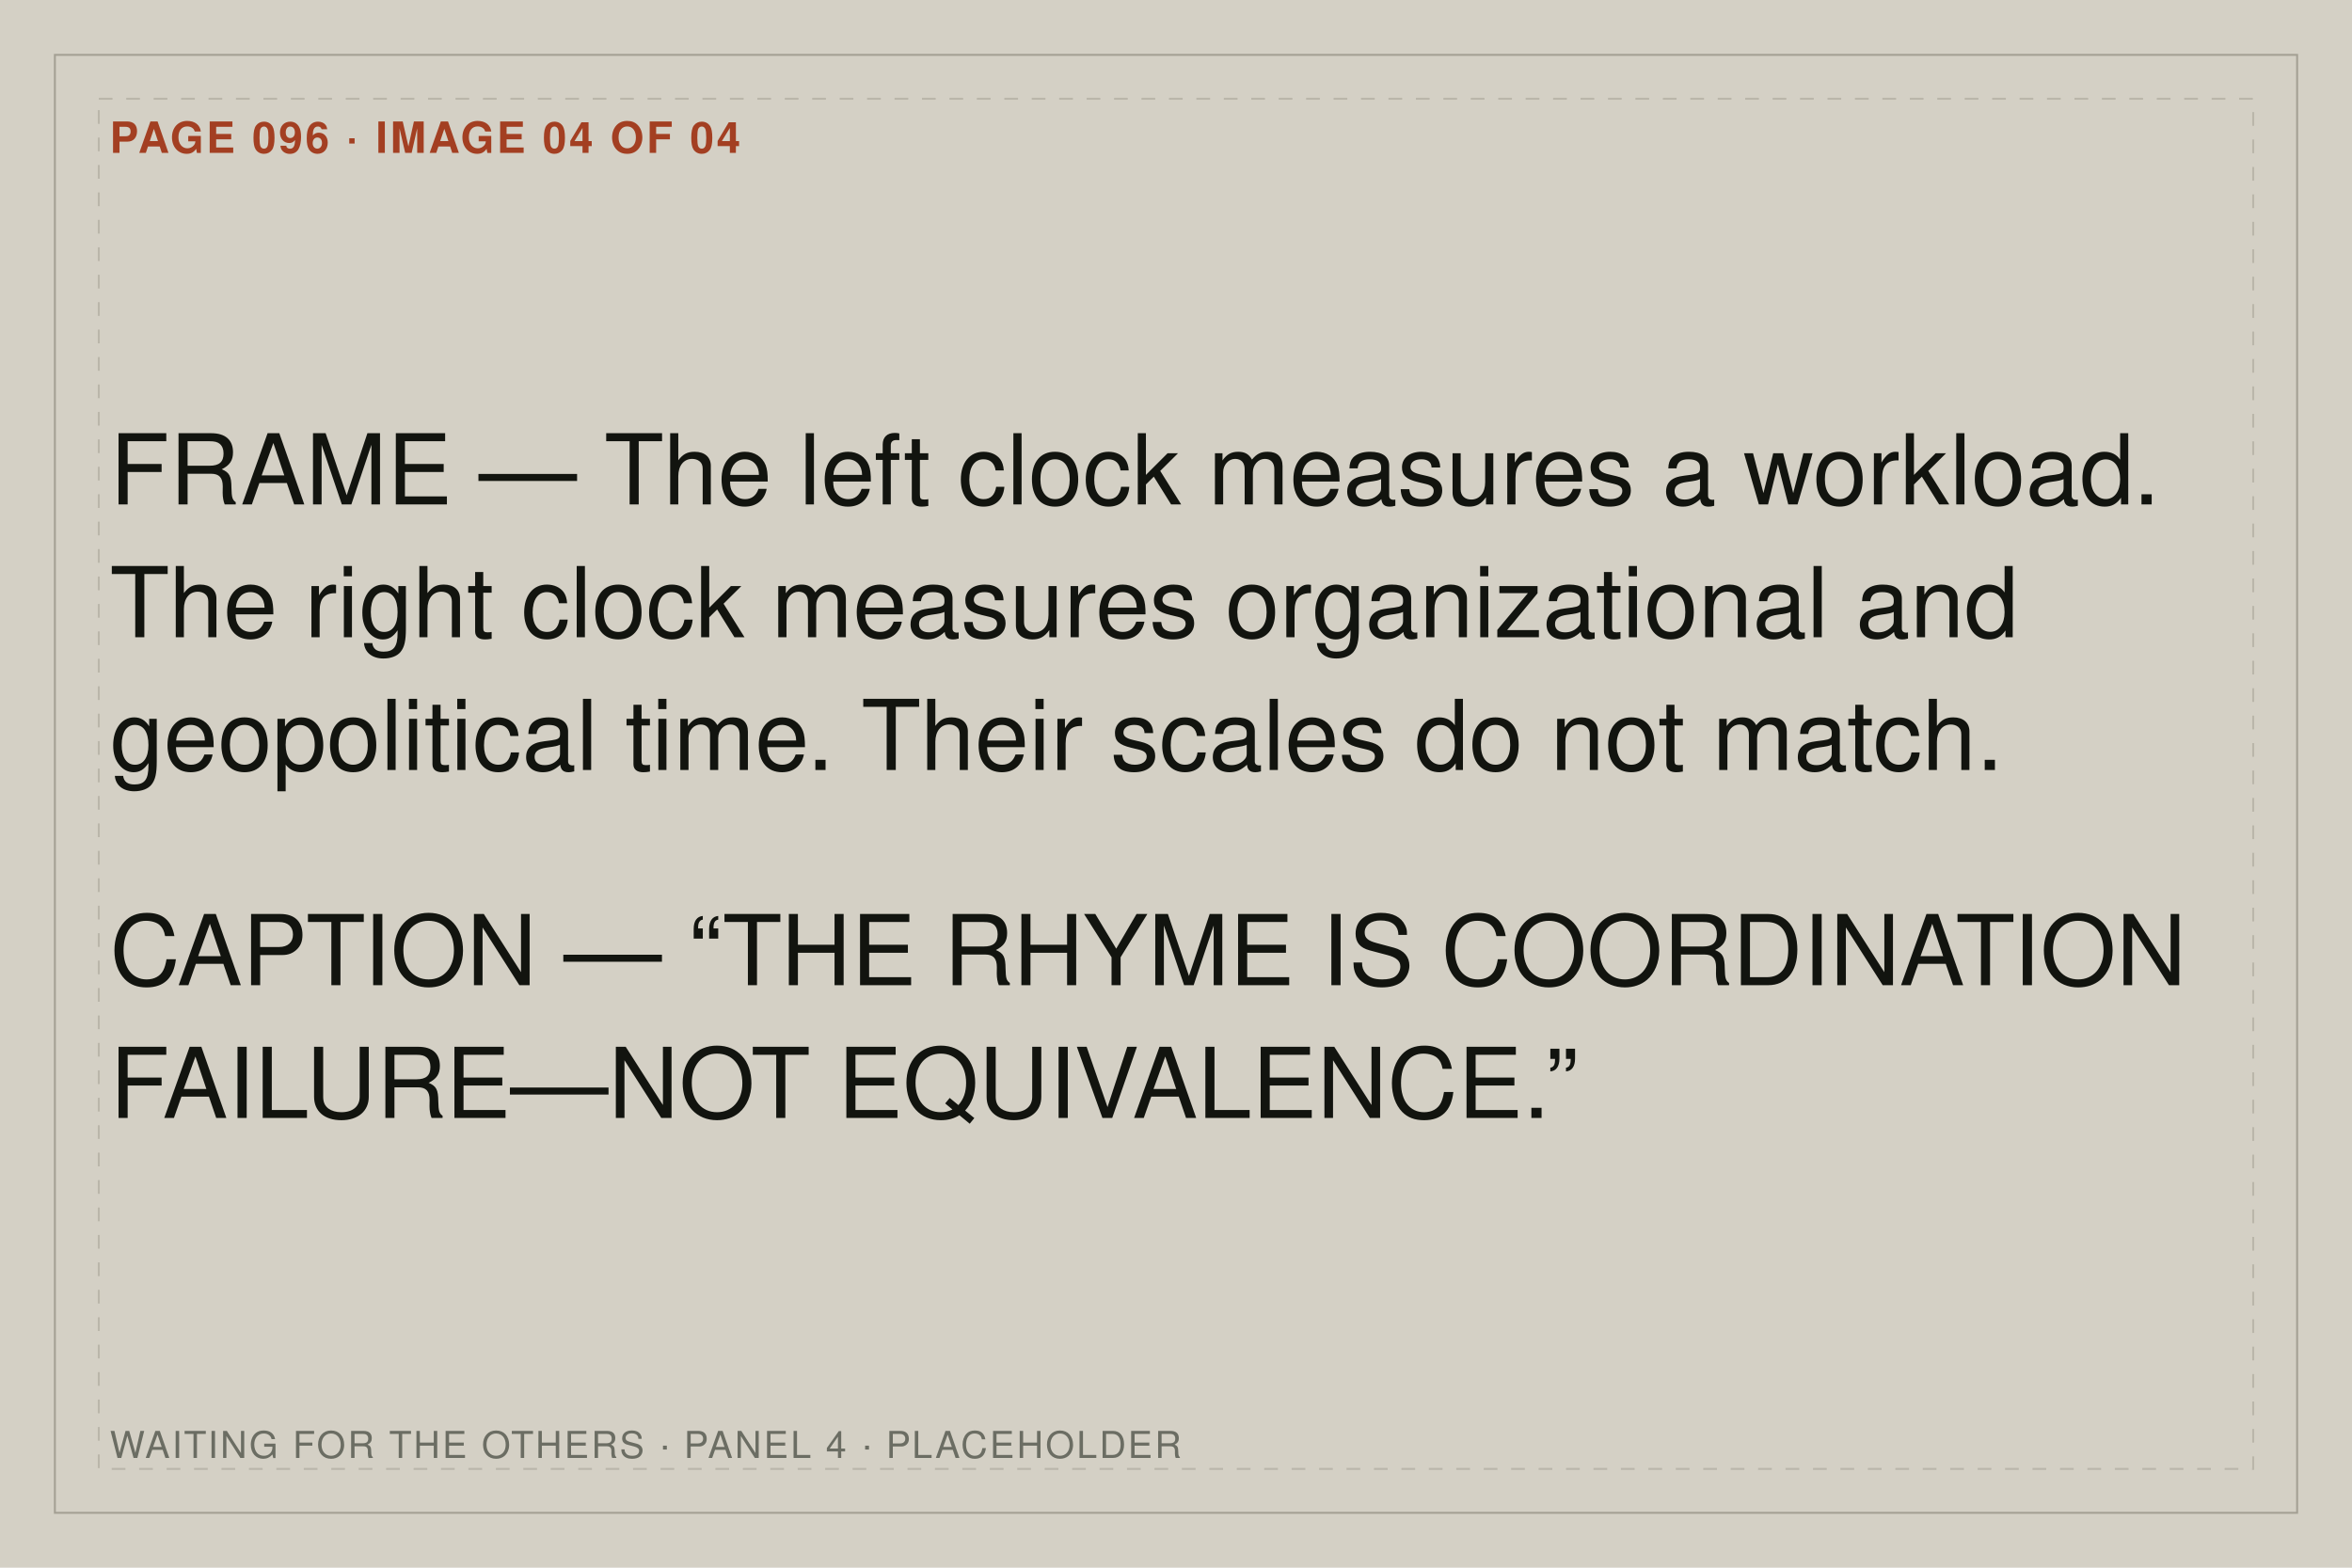
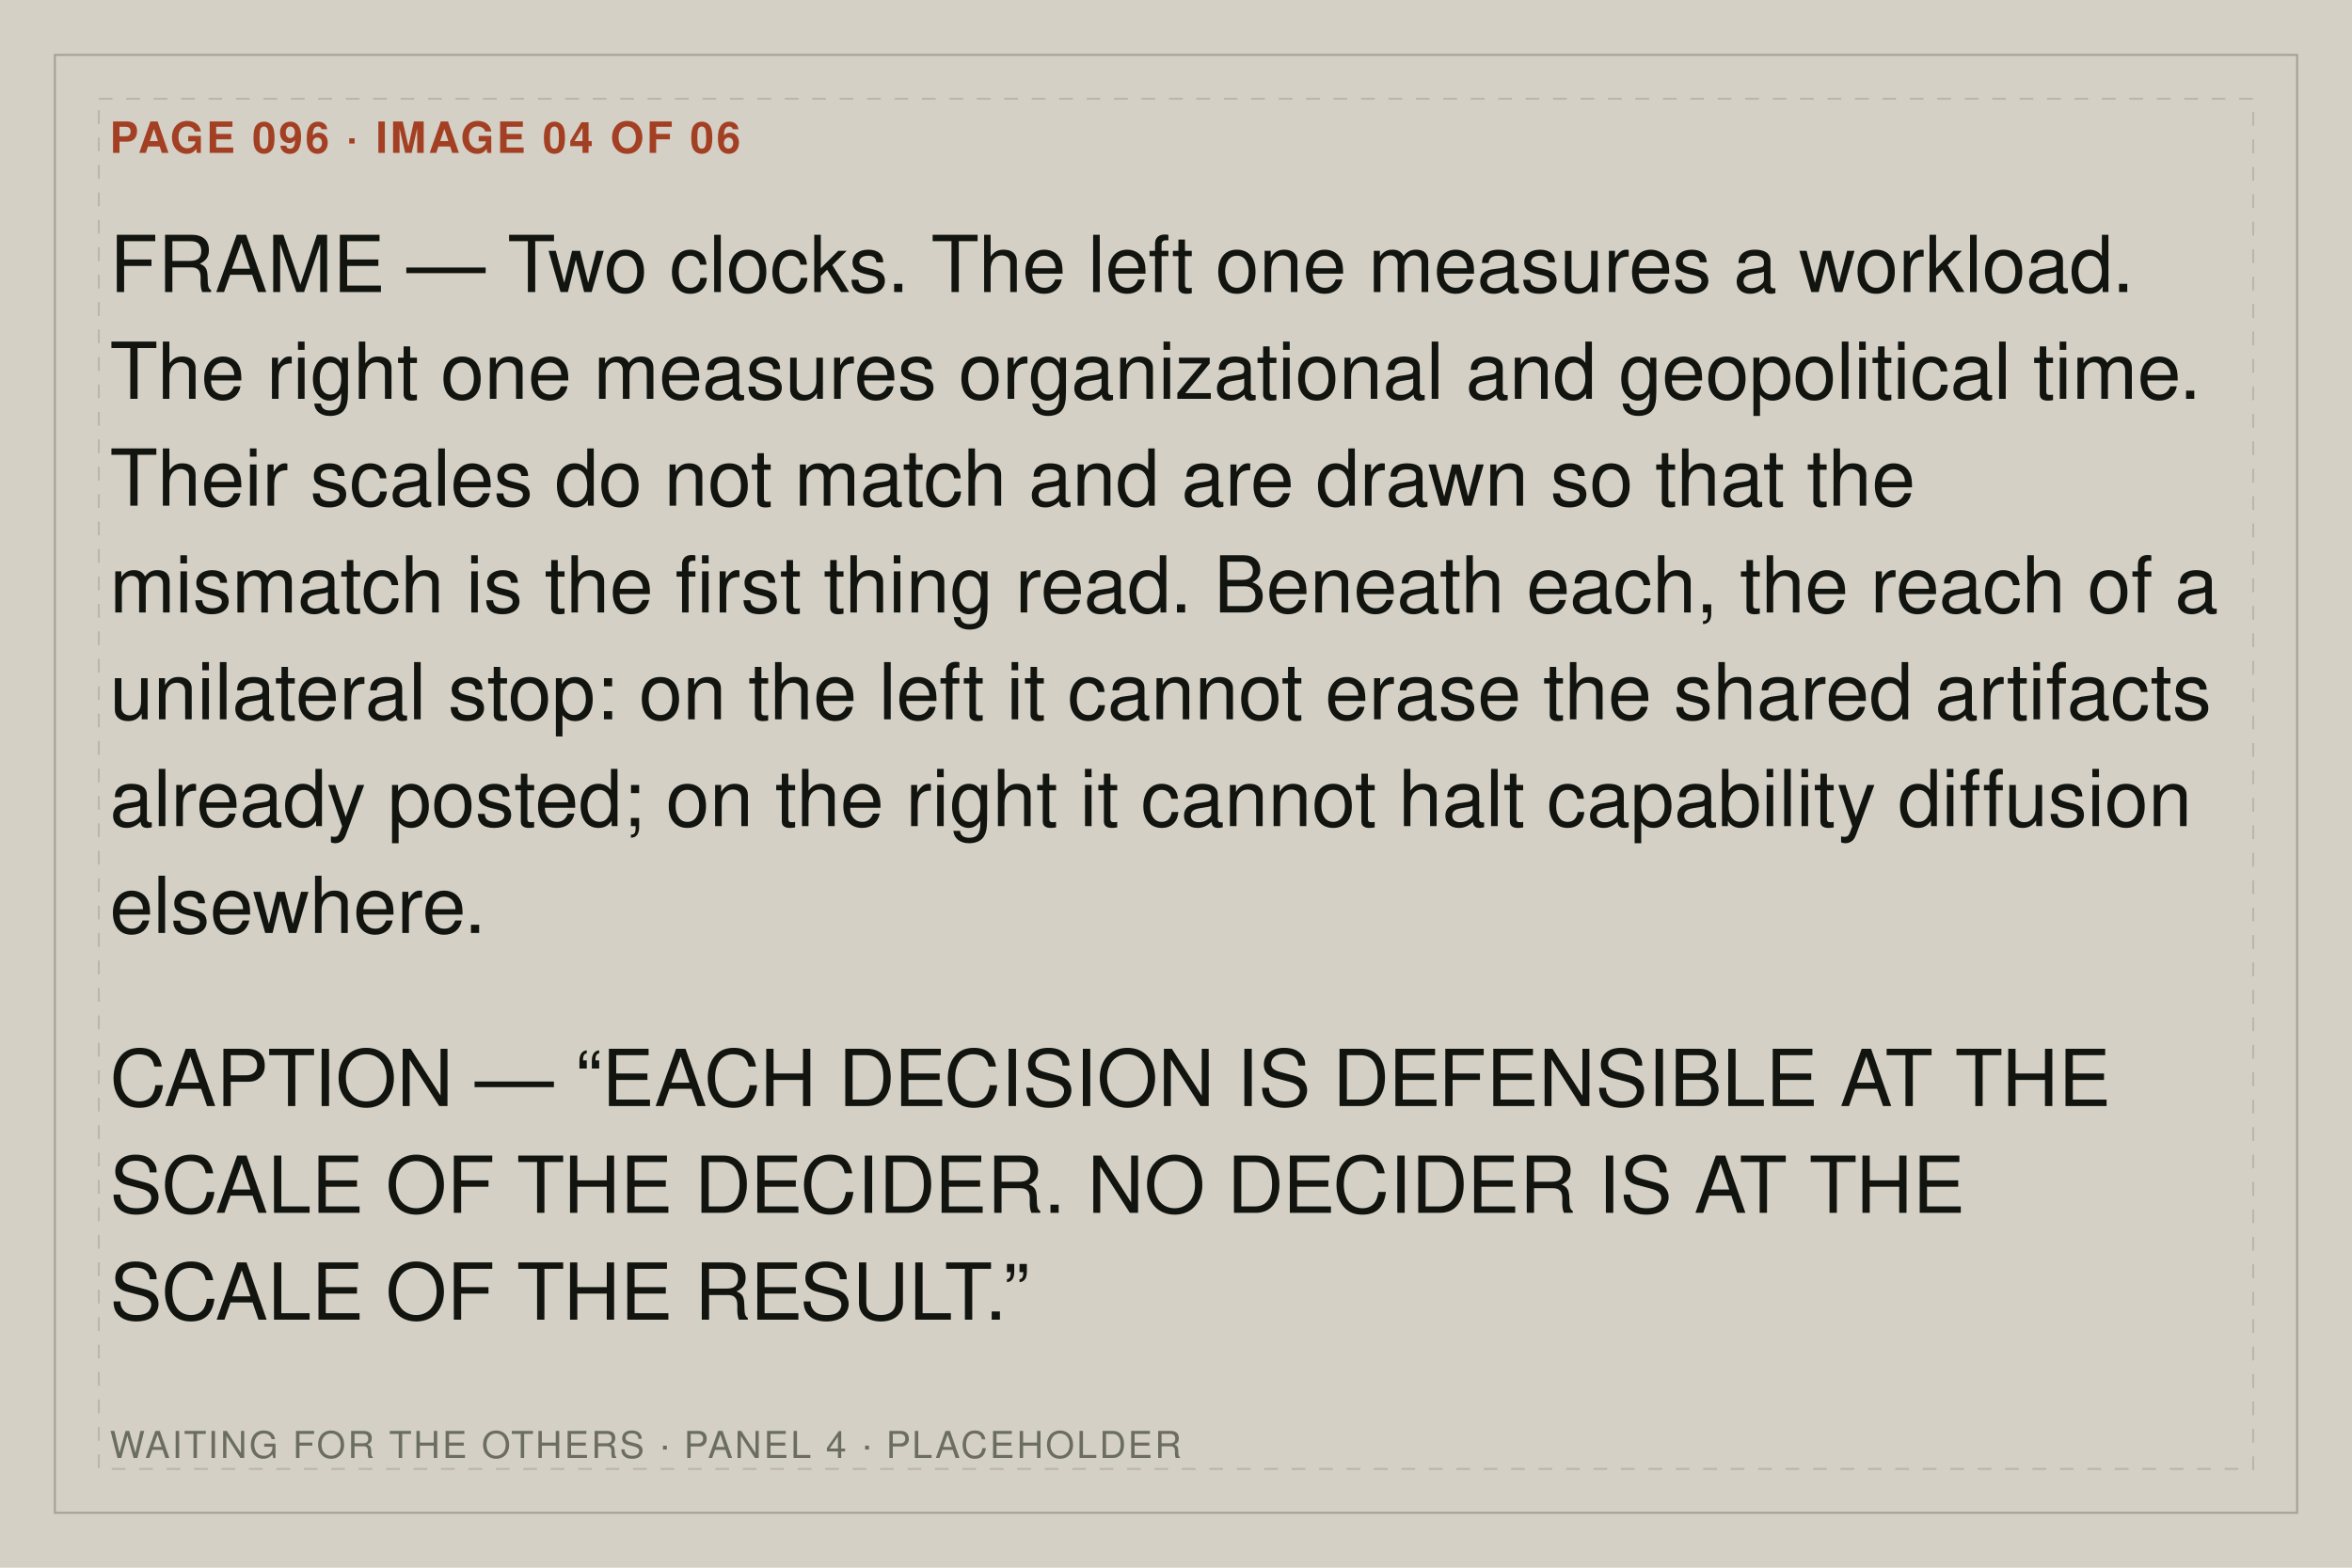
<svg xmlns="http://www.w3.org/2000/svg" width="1200" height="800" viewBox="0 0 1200 800" role="img" aria-labelledby="title">
  <rect width="1200" height="800" fill="#d4d0c5" />
  <rect x="28" y="28" width="1144" height="744" fill="none" stroke="#a4a094" stroke-width="1" />
  <rect x="50.4" y="50.4" width="1099.2" height="699.2" fill="none" stroke="#a4a094" stroke-width="1" stroke-dasharray="7 7" opacity="0.55" />
  <g font-family="Helvetica, Arial, 'Liberation Sans', 'Nimbus Sans', sans-serif">
-     <text x="56" y="78" font-size="22" font-weight="700" letter-spacing="1.32" fill="#a33f22">PAGE 096 · IMAGE 04 OF 04</text>
-     <text font-size="49.83" fill="#12140f" text-anchor="start" xml:space="preserve">
-       <tspan x="56" y="257.4">FRAME — The left clock measures a workload.</tspan>
-       <tspan x="56" y="325.17">The right clock measures organizational and</tspan>
-       <tspan x="56" y="392.94">geopolitical time. Their scales do not match.</tspan>
-       <tspan x="56" y="502.74">CAPTION — “THE RHYME IS COORDINATION</tspan>
-       <tspan x="56" y="570.51">FAILURE—NOT EQUIVALENCE.”</tspan>
+     <text x="56" y="78" font-size="22" font-weight="700" letter-spacing="1.32" fill="#a33f22">PAGE 096 · IMAGE 04 OF 06</text>
+     <text font-size="40.08" fill="#12140f" text-anchor="start" xml:space="preserve">
+       <tspan x="56" y="149.01">FRAME — Two clocks. The left one measures a workload.</tspan>
+       <tspan x="56" y="203.53">The right one measures organizational and geopolitical time.</tspan>
+       <tspan x="56" y="258.04">Their scales do not match and are drawn so that the</tspan>
+       <tspan x="56" y="312.55">mismatch is the first thing read. Beneath each, the reach of a</tspan>
+       <tspan x="56" y="367.07">unilateral stop: on the left it cannot erase the shared artifacts</tspan>
+       <tspan x="56" y="421.58">already posted; on the right it cannot halt capability diffusion</tspan>
+       <tspan x="56" y="476.09">elsewhere.</tspan>
+       <tspan x="56" y="564.41">CAPTION — “EACH DECISION IS DEFENSIBLE AT THE</tspan>
+       <tspan x="56" y="618.92">SCALE OF THE DECIDER. NO DECIDER IS AT THE</tspan>
+       <tspan x="56" y="673.43">SCALE OF THE RESULT.”</tspan>
    </text>
    <text x="56" y="744" font-size="18.92" letter-spacing="1.1" fill="#6b6d63">WAITING FOR THE OTHERS · PANEL 4 · PLACEHOLDER</text>
  </g>
</svg>
